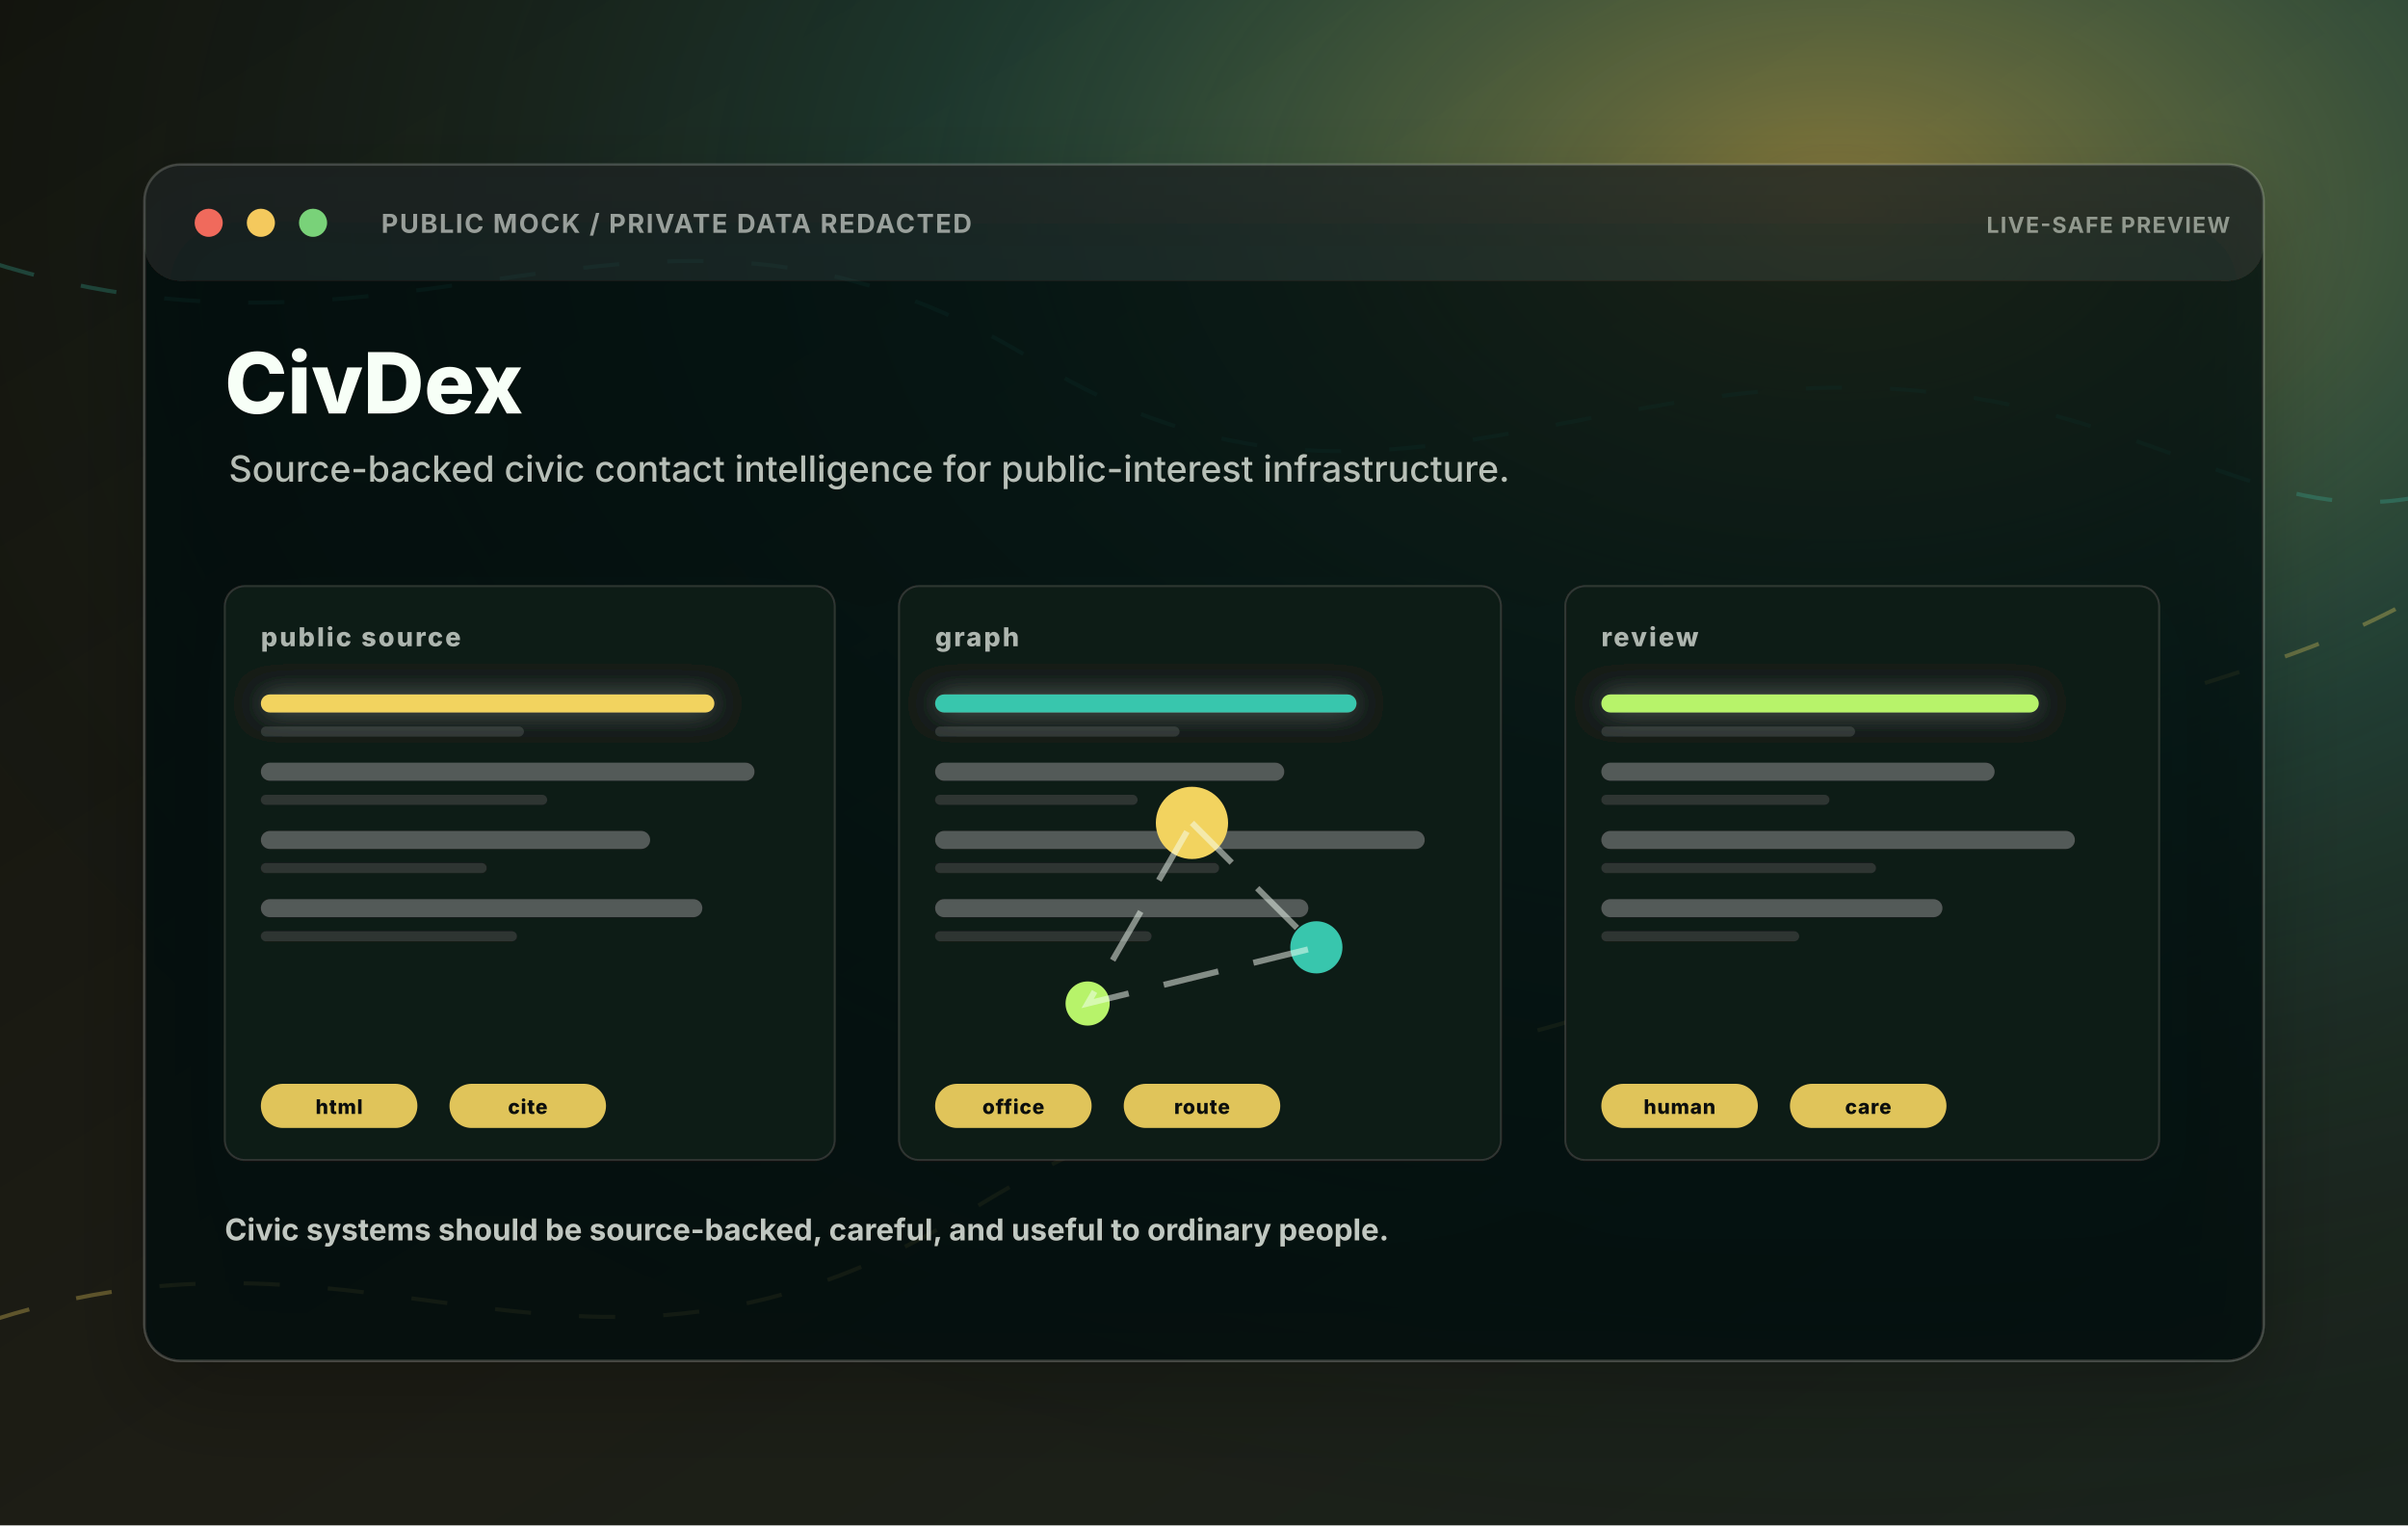
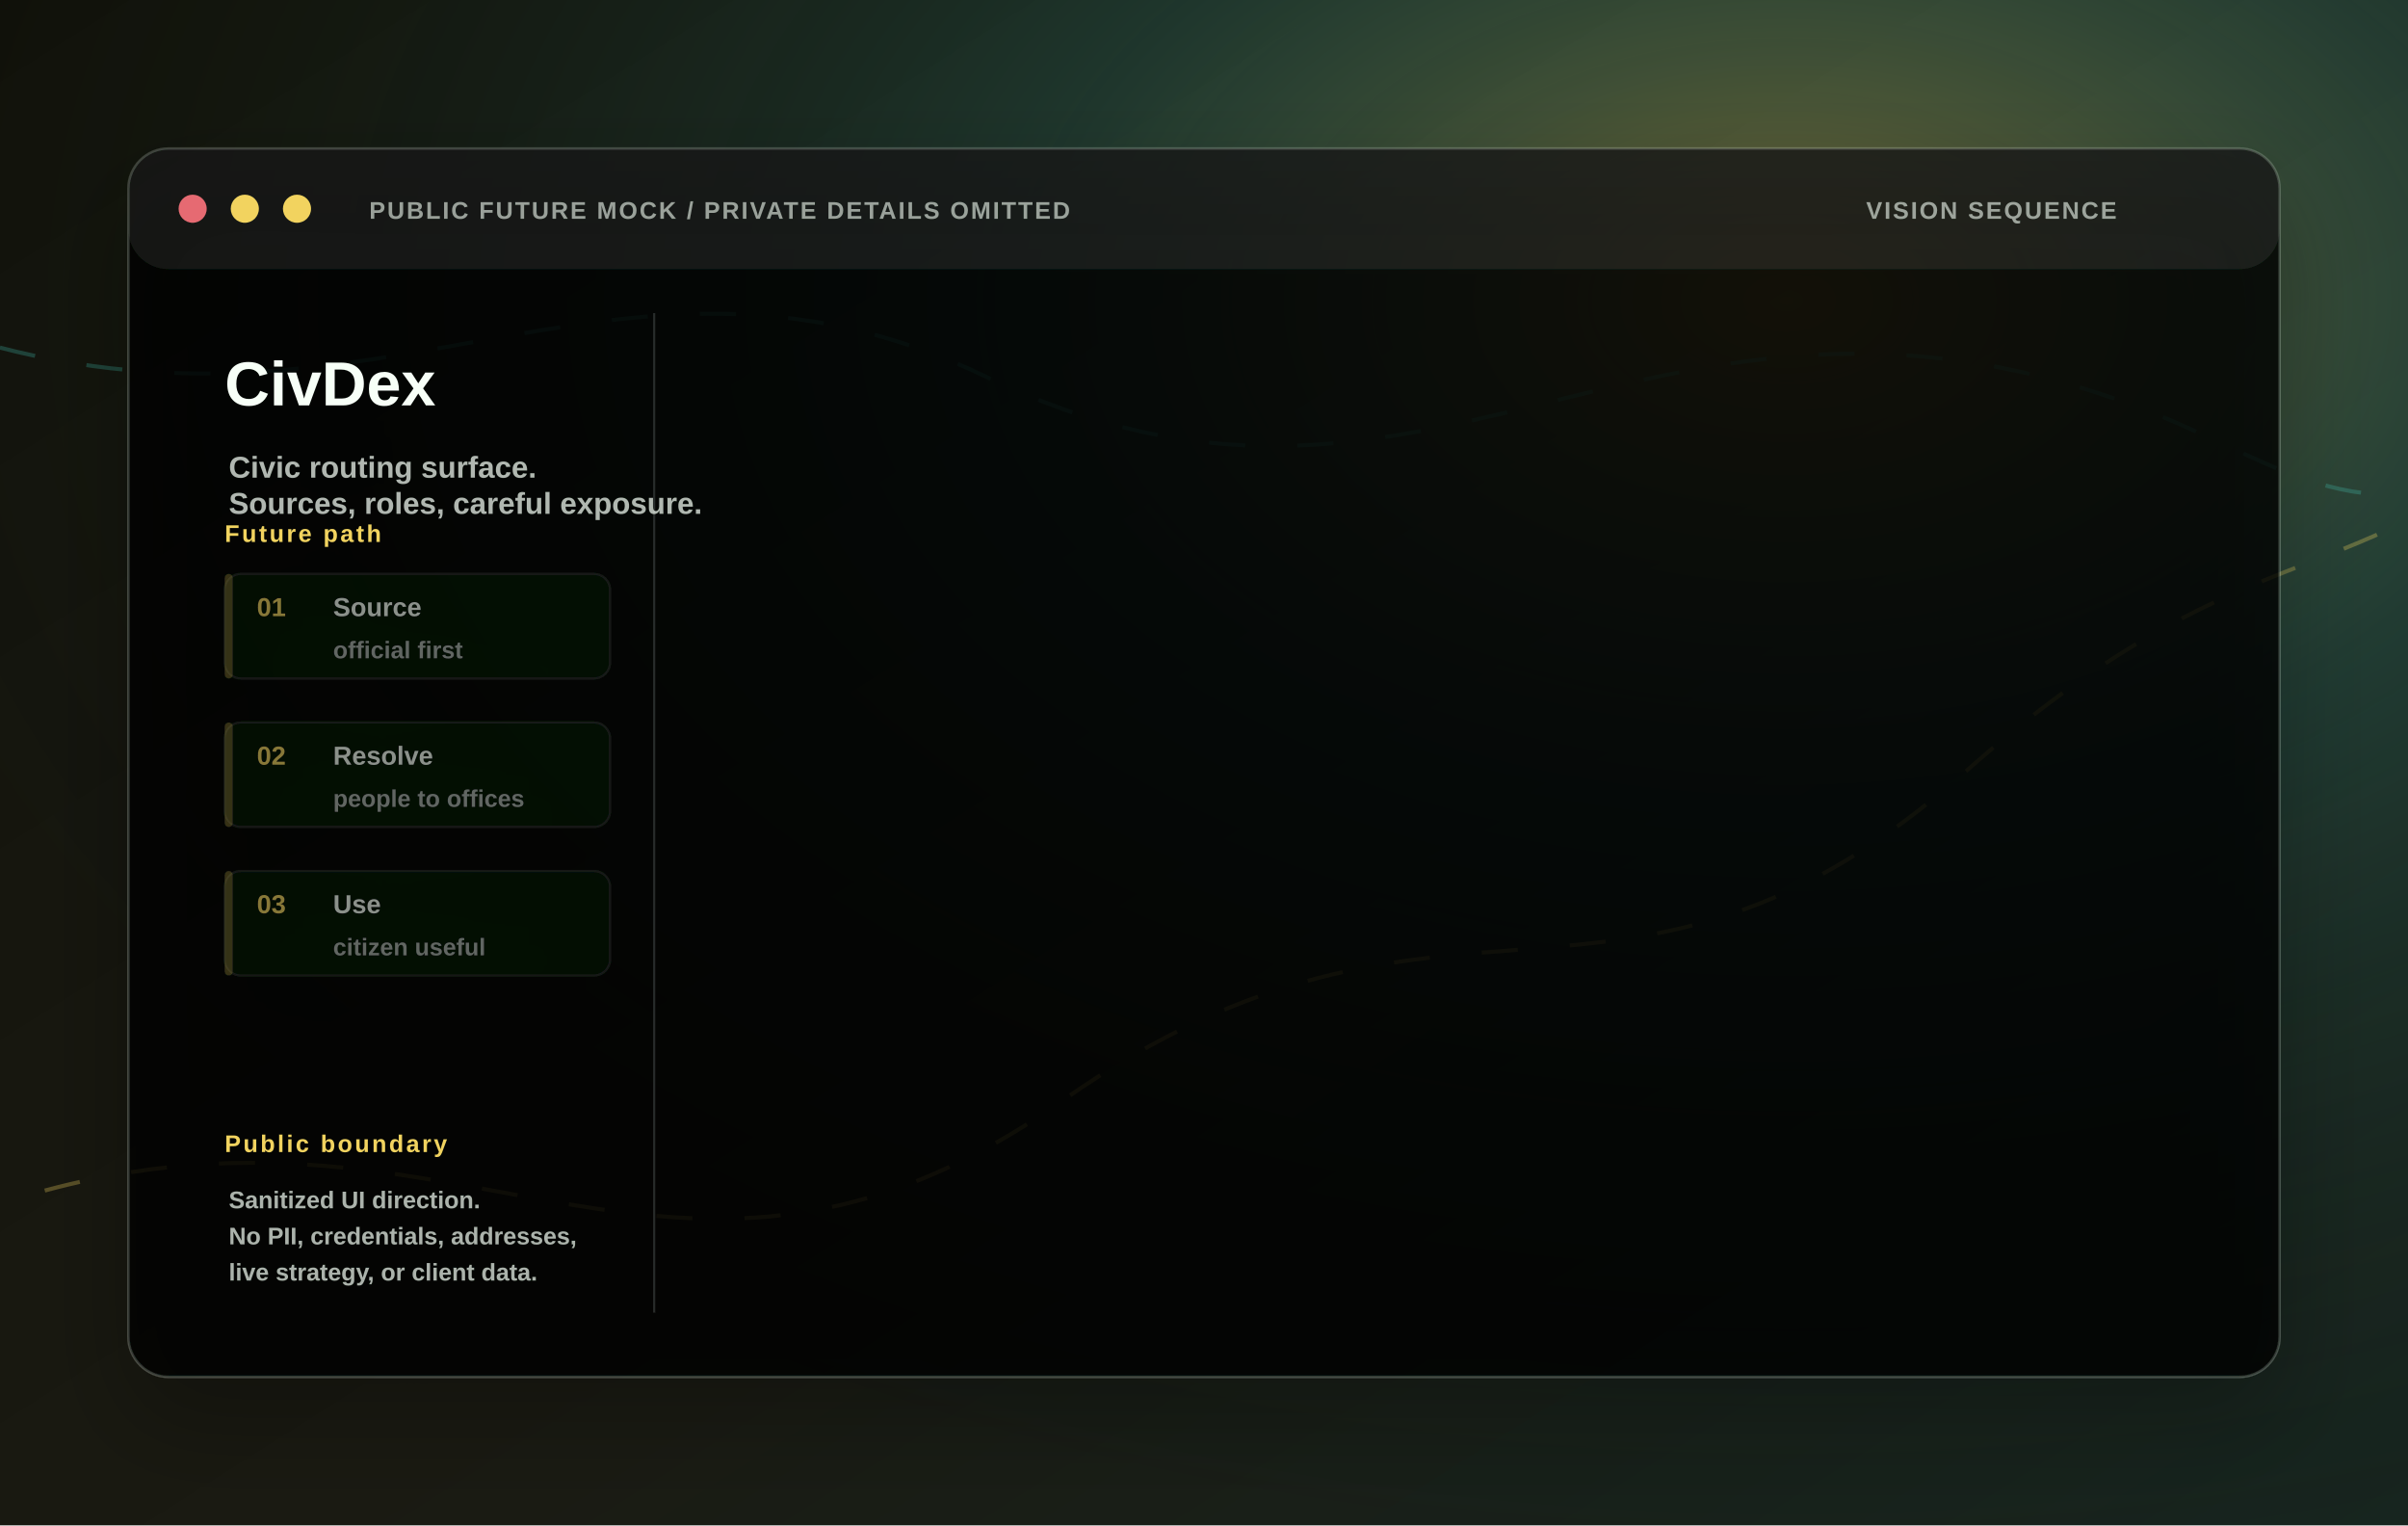
<svg xmlns="http://www.w3.org/2000/svg" width="1200" height="760" viewBox="0 0 1200 760" role="img" aria-labelledby="civdex-title civdex-desc">
  <defs>
    <linearGradient id="civdex-bg" x1="0" x2="1" y1="0" y2="1">
-       <stop offset="0" stop-color="#13130d" />
-       <stop offset=".52" stop-color="#1d1d15" />
-       <stop offset="1" stop-color="#1a241d" />
+       <stop offset="0" stop-color="#111109" />
+       <stop offset=".56" stop-color="#1a1a12" />
+       <stop offset="1" stop-color="#17251f" />
    </linearGradient>
-     <radialGradient id="civdex-glow" cx=".76" cy=".14" r=".9">
-       <stop offset="0" stop-color="#f2d35f" stop-opacity=".5" />
-       <stop offset=".42" stop-color="#39c6ad" stop-opacity=".18" />
+     <radialGradient id="civdex-glow" cx=".74" cy=".2" r=".86">
+       <stop offset="0" stop-color="#f2d35f" stop-opacity=".42" />
+       <stop offset=".38" stop-color="#49d7c6" stop-opacity=".16" />
      <stop offset="1" stop-color="#000" stop-opacity="0" />
    </radialGradient>
    <linearGradient id="civdex-scan" x1="0" x2="1" y1="0" y2="0">
      <stop offset="0" stop-color="#fff" stop-opacity="0" />
-       <stop offset=".48" stop-color="#f2d35f" stop-opacity=".24" />
+       <stop offset=".5" stop-color="#f2d35f" stop-opacity=".2" />
      <stop offset="1" stop-color="#fff" stop-opacity="0" />
    </linearGradient>
-     <clipPath id="civdex-viewport">
-       <rect x="72" y="82" width="1056" height="596" rx="18" />
+     <filter id="civdex-shadow" x="-20%" y="-20%" width="140%" height="140%">
+       <feDropShadow dx="0" dy="22" stdDeviation="24" flood-color="#000" flood-opacity=".34" />
+     </filter>
+     <clipPath id="civdex-clip">
+       <rect x="64" y="74" width="1072" height="612" rx="20" />
    </clipPath>
-     <filter id="civdex-shadow" x="-20%" y="-20%" width="140%" height="140%">
-       <feDropShadow dx="0" dy="18" stdDeviation="22" flood-color="#000" flood-opacity=".32" />
-     </filter>
    <style>
-       .title { font: 800 42px Inter, Arial, sans-serif; fill: #f7fff7; letter-spacing: 0; }
-       .sub { font: 500 18px Inter, Arial, sans-serif; fill: rgba(247,255,247,.72); letter-spacing: 0; }
-       .nav { font: 700 13px Inter, Arial, sans-serif; fill: rgba(247,255,247,.56); letter-spacing: .06em; }
-       .kicker { font: 800 13px Inter, Arial, sans-serif; fill: rgba(247,255,247,.68); letter-spacing: .08em; text-transform: uppercase; }
-       .badge { font: 800 10px Inter, Arial, sans-serif; fill: #07110d; text-anchor: middle; letter-spacing: .04em; }
-       .tiny { font: 700 11px Inter, Arial, sans-serif; fill: rgba(247,255,247,.5); letter-spacing: .06em; }
-       .label { font: 700 15px Inter, Arial, sans-serif; fill: rgba(247,255,247,.76); letter-spacing: 0; }
-       .ambient-path { stroke-dasharray: 18 24; animation: dashFlow 22s linear infinite; }
-       .ambient-path.alt { animation-direction: reverse; animation-duration: 26s; }
-       .status-dot { animation: statusPulse 3.8s ease-in-out infinite; transform-box: fill-box; transform-origin: center; }
-       .status-dot:nth-of-type(2) { animation-delay: -.9s; }
-       .status-dot:nth-of-type(3) { animation-delay: -1.8s; }
-       .mock-panel { animation: panelWake 8.5s ease-in-out infinite; transform-box: fill-box; transform-origin: center; }
-       .mock-panel-1 { animation-delay: -1.4s; }
-       .mock-panel-2 { animation-delay: -2.8s; }
-       .mock-panel-3 { animation-delay: -4.2s; }
-       .data-line { animation: lineAlive 6.8s ease-in-out infinite; transform-box: fill-box; transform-origin: left center; }
-       .data-line-1 { animation-delay: -1.1s; }
-       .data-line-2 { animation-delay: -2.2s; }
-       .data-line-3 { animation-delay: -3.3s; }
-       .shadow-line { animation-name: lineGhost; }
-       .hot-line { filter: drop-shadow(0 0 7px rgba(247,255,247,.34)); }
-       .badge-chip { animation: chipPulse 7.2s ease-in-out infinite; transform-box: fill-box; transform-origin: center; }
-       .badge-chip-1 { animation-delay: -2.4s; }
-       .flow-line { stroke-dasharray: 28 18; animation: dashFlow 8s linear infinite; }
-       .flow-node { animation: statusPulse 3.2s ease-in-out infinite; transform-box: fill-box; transform-origin: center; }
-       .screen-scan { animation: scanPass 9.5s ease-in-out infinite; transform-box: fill-box; transform-origin: center; }
-       @keyframes dashFlow { to { stroke-dashoffset: -240; } }
-       @keyframes statusPulse {
-         0%, 100% { opacity: .72; transform: scale(1); }
-         44% { opacity: 1; transform: scale(1.28); }
-       }
-       @keyframes panelWake {
-         0%, 100% { opacity: .88; transform: translateY(0); }
-         50% { opacity: 1; transform: translateY(-2px); }
-       }
-       @keyframes lineAlive {
-         0%, 100% { opacity: .76; transform: scaleX(.86); }
-         42% { opacity: 1; transform: scaleX(1); }
-         64% { opacity: .86; transform: scaleX(.94); }
-       }
-       @keyframes lineGhost {
-         0%, 100% { opacity: .42; transform: scaleX(.68); }
-         52% { opacity: .82; transform: scaleX(1); }
-       }
-       @keyframes chipPulse {
-         0%, 100% { opacity: .78; transform: translateY(0); }
-         46% { opacity: 1; transform: translateY(-1px); }
+       .title { font: 900 31px Arial, sans-serif; fill: #f7fff7; letter-spacing: 0; }
+       .sub { font: 600 15px Arial, sans-serif; fill: rgba(247,255,247,.7); letter-spacing: 0; }
+       .nav { font: 800 12px Arial, sans-serif; fill: rgba(247,255,247,.58); letter-spacing: .08em; }
+       .rail-label, .slide-step, .card-kicker, .slide-status { font: 900 12px Arial, sans-serif; letter-spacing: .1em; text-transform: uppercase; }
+       .rail-label, .slide-step, .slide-status { fill: #f2d35f; }
+       .rail-copy, .tab-note, .slide-copy, .card-line, .metric-label, .footer-line { font: 600 12px Arial, sans-serif; fill: rgba(247,255,247,.68); letter-spacing: 0; }
+       .tab-index { font: 900 13px Arial, sans-serif; fill: #f2d35f; }
+       .tab-title { font: 900 13px Arial, sans-serif; fill: #f7fff7; letter-spacing: 0; }
+       .slide-title { font: 900 25px Arial, sans-serif; fill: #f7fff7; letter-spacing: 0; }
+       .card-kicker { fill: #49d7c6; }
+       .card-title { font: 900 16px Arial, sans-serif; fill: #f7fff7; letter-spacing: 0; }
+       .node-label { font: 800 11px Arial, sans-serif; fill: rgba(247,255,247,.72); text-anchor: middle; letter-spacing: 0; }
+       .slide { opacity: 0; transform: translateX(18px); animation-duration: 18s; animation-iteration-count: infinite; animation-timing-function: ease-in-out; }
+       .slide-0 { animation-name: showSlide0; }
+       .slide-1 { animation-name: showSlide1; }
+       .slide-2 { animation-name: showSlide2; }
+       .rail-tab { opacity: .54; animation-duration: 18s; animation-iteration-count: infinite; animation-timing-function: ease-in-out; }
+       .rail-tab-0 { animation-name: activeTab0; }
+       .rail-tab-1 { animation-name: activeTab1; }
+       .rail-tab-2 { animation-name: activeTab2; }
+       .tab-signal { opacity: .36; animation-duration: 18s; animation-iteration-count: infinite; }
+       .rail-tab-0 .tab-signal { animation-name: activeTab0; }
+       .rail-tab-1 .tab-signal { animation-name: activeTab1; }
+       .rail-tab-2 .tab-signal { animation-name: activeTab2; }
+       .vision-card { animation: cardLift 5.8s ease-in-out infinite; transform-box: fill-box; transform-origin: center; }
+       .vision-card-1 { animation-delay: -.8s; }
+       .vision-card-2 { animation-delay: -1.6s; }
+       .bar { animation: barPulse 4.6s ease-in-out infinite; transform-box: fill-box; transform-origin: left center; }
+       .bar-1 { animation-delay: -.7s; }
+       .bar-2 { animation-delay: -1.4s; }
+       .route-line { stroke-dasharray: 26 18; animation: routeFlow 7.6s linear infinite; }
+       .route-node { animation: nodePulse 3.4s ease-in-out infinite; transform-box: fill-box; transform-origin: center; }
+       .route-node-1 { animation-delay: -.8s; }
+       .route-node-2 { animation-delay: -1.6s; }
+       .route-node-3 { animation-delay: -2.4s; }
+       .ambient { stroke-dasharray: 18 26; animation: routeFlow 22s linear infinite; }
+       .scan { animation: scanPass 10s ease-in-out infinite; transform-box: fill-box; transform-origin: center; }
+       @keyframes showSlide0 {
+         0%, 27% { opacity: 1; transform: translateX(0); }
+         31%, 100% { opacity: 0; transform: translateX(-18px); }
+       }
+       @keyframes showSlide1 {
+         0%, 30% { opacity: 0; transform: translateX(18px); }
+         34%, 60% { opacity: 1; transform: translateX(0); }
+         64%, 100% { opacity: 0; transform: translateX(-18px); }
+       }
+       @keyframes showSlide2 {
+         0%, 63% { opacity: 0; transform: translateX(18px); }
+         67%, 94% { opacity: 1; transform: translateX(0); }
+         98%, 100% { opacity: 0; transform: translateX(-18px); }
+       }
+       @keyframes activeTab0 {
+         0%, 27% { opacity: 1; }
+         31%, 100% { opacity: .42; }
+       }
+       @keyframes activeTab1 {
+         0%, 30% { opacity: .42; }
+         34%, 60% { opacity: 1; }
+         64%, 100% { opacity: .42; }
+       }
+       @keyframes activeTab2 {
+         0%, 63% { opacity: .42; }
+         67%, 94% { opacity: 1; }
+         98%, 100% { opacity: .42; }
+       }
+       @keyframes cardLift {
+         0%, 100% { transform: translateY(0); opacity: .9; }
+         50% { transform: translateY(-3px); opacity: 1; }
+       }
+       @keyframes barPulse {
+         0%, 100% { transform: scaleX(.78); opacity: .58; }
+         46% { transform: scaleX(1); opacity: .98; }
+       }
+       @keyframes routeFlow { to { stroke-dashoffset: -240; } }
+       @keyframes nodePulse {
+         0%, 100% { transform: scale(1); opacity: .78; }
+         50% { transform: scale(1.24); opacity: 1; }
      }
      @keyframes scanPass {
-         0%, 18% { transform: translateX(-1260px) skewX(-14deg); opacity: 0; }
-         31% { opacity: .82; }
-         52%, 100% { transform: translateX(1260px) skewX(-14deg); opacity: 0; }
+         0%, 14% { transform: translateX(-1240px) skewX(-12deg); opacity: 0; }
+         28% { opacity: .74; }
+         48%, 100% { transform: translateX(1240px) skewX(-12deg); opacity: 0; }
      }
      @media (prefers-reduced-motion: reduce) {
        * { animation: none !important; }
+         .slide { opacity: 0 !important; transform: none !important; }
+         .slide-0 { opacity: 1 !important; }
+         .rail-tab { opacity: .54 !important; }
+         .rail-tab-0 { opacity: 1 !important; }
      }
    </style>
  </defs>
  <rect width="1200" height="760" fill="url(#civdex-bg)" />
  <rect width="1200" height="760" fill="url(#civdex-glow)" />
-   <path class="ambient-path" d="M-80 690 C170 560 266 738 487 601 C661 494 765 562 918 434 C1054 321 1135 360 1260 260" fill="none" stroke="#f2d35f" stroke-width="2" opacity=".32" />
-   <path class="ambient-path alt" d="M-40 118 C199 214 314 56 516 180 C699 292 813 152 1020 206 C1114 231 1161 272 1240 236" fill="none" stroke="#39c6ad" stroke-width="2" opacity=".26" />
+   <path class="ambient" d="M-60 624 C210 496 314 700 530 548 C722 414 808 536 980 384 C1116 264 1172 296 1260 218" fill="none" stroke="#f2d35f" stroke-width="2" opacity=".3" />
+   <path class="ambient" d="M-42 160 C180 242 302 96 492 188 C708 292 818 118 1052 198 C1130 224 1168 270 1250 232" fill="none" stroke="#49d7c6" stroke-width="2" opacity=".24" />
  <g filter="url(#civdex-shadow)">
-     <rect x="72" y="82" width="1056" height="596" rx="18" fill="rgba(4,10,8,.74)" stroke="rgba(255,255,255,.18)" stroke-width="1.2" />
-     <rect x="72" y="82" width="1056" height="58" rx="18" fill="rgba(255,255,255,.08)" />
-     <circle class="status-dot" cx="104" cy="111" r="7" fill="#f06a5b" />
-     <circle class="status-dot" cx="130" cy="111" r="7" fill="#f4c95d" />
-     <circle class="status-dot" cx="156" cy="111" r="7" fill="#79d279" />
-     <text x="190" y="116" class="nav">PUBLIC MOCK / PRIVATE DATA REDACTED</text>
-     <text x="990" y="116" class="tiny">LIVE-SAFE PREVIEW</text>
-     <text x="112" y="206" class="title">CivDex</text>
-     <text x="114" y="240" class="sub">Source-backed civic contact intelligence for public-interest infrastructure.</text>
-     <g class="mock-panel mock-panel-0">
-       <rect x="112" y="292" width="304" height="286" rx="10" fill="#111a17" stroke="rgba(255,255,255,.14)" stroke-width="1" />
-       <text x="130" y="322" class="kicker">public source</text>
-       <rect class="data-line data-line-0 hot-line" x="130" y="346" width="226" height="9" rx="4.5" fill="#f2d35f" />
-       <rect class="data-line shadow-line data-line-0" x="130" y="362" width="131.08" height="5" rx="2.5" fill="rgba(255,255,255,.12)" />
-       <rect class="data-line data-line-1" x="130" y="380" width="246" height="9" rx="4.5" fill="rgba(255,255,255,.28)" />
-       <rect class="data-line shadow-line data-line-1" x="130" y="396" width="142.68" height="5" rx="2.5" fill="rgba(255,255,255,.12)" />
-       <rect class="data-line data-line-2" x="130" y="414" width="194" height="9" rx="4.5" fill="rgba(255,255,255,.28)" />
-       <rect class="data-line shadow-line data-line-2" x="130" y="430" width="112.52" height="5" rx="2.5" fill="rgba(255,255,255,.12)" />
-       <rect class="data-line data-line-3" x="130" y="448" width="220" height="9" rx="4.5" fill="rgba(255,255,255,.28)" />
-       <rect class="data-line shadow-line data-line-3" x="130" y="464" width="127.6" height="5" rx="2.5" fill="rgba(255,255,255,.12)" />
-       <rect class="badge-chip badge-chip-0" x="130" y="540" width="78" height="22" rx="11" fill="#f2d35f" opacity=".92" />
-       <text x="169" y="555" class="badge">html</text>
-       <rect class="badge-chip badge-chip-1" x="224" y="540" width="78" height="22" rx="11" fill="#f2d35f" opacity=".92" />
-       <text x="263" y="555" class="badge">cite</text>
-     </g>
-     <g class="mock-panel mock-panel-1">
-       <rect x="448" y="292" width="300" height="286" rx="10" fill="#111a17" stroke="rgba(255,255,255,.14)" stroke-width="1" />
-       <text x="466" y="322" class="kicker">graph</text>
-       <rect class="data-line data-line-0 hot-line" x="466" y="346" width="210" height="9" rx="4.5" fill="#39c6ad" />
-       <rect class="data-line shadow-line data-line-0" x="466" y="362" width="121.8" height="5" rx="2.5" fill="rgba(255,255,255,.12)" />
-       <rect class="data-line data-line-1" x="466" y="380" width="174" height="9" rx="4.5" fill="rgba(255,255,255,.28)" />
-       <rect class="data-line shadow-line data-line-1" x="466" y="396" width="100.92" height="5" rx="2.5" fill="rgba(255,255,255,.12)" />
-       <rect class="data-line data-line-2" x="466" y="414" width="244" height="9" rx="4.5" fill="rgba(255,255,255,.28)" />
-       <rect class="data-line shadow-line data-line-2" x="466" y="430" width="141.52" height="5" rx="2.5" fill="rgba(255,255,255,.12)" />
-       <rect class="data-line data-line-3" x="466" y="448" width="186" height="9" rx="4.5" fill="rgba(255,255,255,.28)" />
-       <rect class="data-line shadow-line data-line-3" x="466" y="464" width="107.88" height="5" rx="2.5" fill="rgba(255,255,255,.12)" />
-       <rect class="badge-chip badge-chip-0" x="466" y="540" width="78" height="22" rx="11" fill="#f2d35f" opacity=".92" />
-       <text x="505" y="555" class="badge">office</text>
-       <rect class="badge-chip badge-chip-1" x="560" y="540" width="78" height="22" rx="11" fill="#f2d35f" opacity=".92" />
-       <text x="599" y="555" class="badge">route</text>
-     </g>
-     <g class="mock-panel mock-panel-2">
-       <rect x="780" y="292" width="296" height="286" rx="10" fill="#111a17" stroke="rgba(255,255,255,.14)" stroke-width="1" />
-       <text x="798" y="322" class="kicker">review</text>
-       <rect class="data-line data-line-0 hot-line" x="798" y="346" width="218" height="9" rx="4.5" fill="#b7f36b" />
-       <rect class="data-line shadow-line data-line-0" x="798" y="362" width="126.44" height="5" rx="2.5" fill="rgba(255,255,255,.12)" />
-       <rect class="data-line data-line-1" x="798" y="380" width="196" height="9" rx="4.5" fill="rgba(255,255,255,.28)" />
-       <rect class="data-line shadow-line data-line-1" x="798" y="396" width="113.68" height="5" rx="2.5" fill="rgba(255,255,255,.12)" />
-       <rect class="data-line data-line-2" x="798" y="414" width="236" height="9" rx="4.5" fill="rgba(255,255,255,.28)" />
-       <rect class="data-line shadow-line data-line-2" x="798" y="430" width="136.88" height="5" rx="2.5" fill="rgba(255,255,255,.12)" />
-       <rect class="data-line data-line-3" x="798" y="448" width="170" height="9" rx="4.5" fill="rgba(255,255,255,.28)" />
-       <rect class="data-line shadow-line data-line-3" x="798" y="464" width="98.6" height="5" rx="2.5" fill="rgba(255,255,255,.12)" />
-       <rect class="badge-chip badge-chip-0" x="798" y="540" width="78" height="22" rx="11" fill="#f2d35f" opacity=".92" />
-       <text x="837" y="555" class="badge">human</text>
-       <rect class="badge-chip badge-chip-1" x="892" y="540" width="78" height="22" rx="11" fill="#f2d35f" opacity=".92" />
-       <text x="931" y="555" class="badge">care</text>
-     </g>
-     <circle class="flow-node" cx="594" cy="410" r="18" fill="#f2d35f" />
-     <circle class="flow-node" cx="656" cy="472" r="13" fill="#39c6ad" />
-     <circle class="flow-node" cx="542" cy="500" r="11" fill="#b7f36b" />
-     <path class="flow-line" d="M594 410 L656 472 L542 500 Z" fill="none" stroke="rgba(247,255,247,.5)" stroke-width="3" />
-     <text x="112" y="618" class="label">Civic systems should be source-backed, careful, and useful to ordinary people.</text>
-     <g clip-path="url(#civdex-viewport)" pointer-events="none">
-       <rect class="screen-scan" x="-140" y="82" width="180" height="596" fill="url(#civdex-scan)" opacity=".72" />
+     <rect x="64" y="74" width="1072" height="612" rx="20" fill="rgba(3,7,5,.78)" stroke="rgba(247,255,247,.18)" stroke-width="1.2" />
+     <rect x="64" y="74" width="1072" height="60" rx="20" fill="rgba(247,255,247,.07)" />
+     <circle cx="96" cy="104" r="7" fill="#e66a72" />
+     <circle cx="122" cy="104" r="7" fill="#f2d35f" />
+     <circle cx="148" cy="104" r="7" fill="#f2d35f" />
+     <text x="184" y="109" class="nav">PUBLIC FUTURE MOCK / PRIVATE DETAILS OMITTED</text>
+     <text x="930" y="109" class="nav">VISION SEQUENCE</text>
+     <line x1="326" y1="156" x2="326" y2="654" stroke="rgba(247,255,247,.14)" stroke-width="1" />
+     <text x="112" y="202" class="title">CivDex</text>
+     <text x="114" y="238" class="sub">Civic routing surface.</text>
+     <text x="114" y="256" class="sub">Sources, roles, careful exposure.</text>
+     <text x="112" y="270" class="rail-label">Future path</text>
+     <g class="rail-tab rail-tab-0">
+       <rect x="112" y="286" width="192" height="52" rx="8" fill="rgba(3,8,6,.5)" stroke="rgba(247,255,247,.14)" />
+       <rect class="tab-signal" x="112" y="286" width="4" height="52" rx="2" fill="#f2d35f" />
+       <text x="128" y="307" class="tab-index">01</text>
+       <text x="166" y="307" class="tab-title">Source</text>
+       <text x="166" y="328" class="tab-note">official first</text>
+     </g>
+     <g class="rail-tab rail-tab-1">
+       <rect x="112" y="360" width="192" height="52" rx="8" fill="rgba(3,8,6,.5)" stroke="rgba(247,255,247,.14)" />
+       <rect class="tab-signal" x="112" y="360" width="4" height="52" rx="2" fill="#f2d35f" />
+       <text x="128" y="381" class="tab-index">02</text>
+       <text x="166" y="381" class="tab-title">Resolve</text>
+       <text x="166" y="402" class="tab-note">people to offices</text>
+     </g>
+     <g class="rail-tab rail-tab-2">
+       <rect x="112" y="434" width="192" height="52" rx="8" fill="rgba(3,8,6,.5)" stroke="rgba(247,255,247,.14)" />
+       <rect class="tab-signal" x="112" y="434" width="4" height="52" rx="2" fill="#f2d35f" />
+       <text x="128" y="455" class="tab-index">03</text>
+       <text x="166" y="455" class="tab-title">Use</text>
+       <text x="166" y="476" class="tab-note">citizen useful</text>
+     </g>
+     <text x="112" y="574" class="rail-label">Public boundary</text>
+     <text x="114" y="602" class="rail-copy">Sanitized UI direction.</text>
+     <text x="114" y="620" class="rail-copy">No PII, credentials, addresses,</text>
+     <text x="114" y="638" class="rail-copy">live strategy, or client data.</text>
+     <g class="slide slide-0">
+       <text x="376" y="216" class="slide-step">01 / Source</text>
+       <text x="376" y="254" class="slide-title">Civic data starts with cited public sources.</text>
+       <text x="378" y="282" class="slide-copy">The future view favors official pages, meeting records, notices, and clear freshness.</text>
+       <text x="974" y="224" class="slide-status">CITED SOURCE</text>
+       <g class="vision-card vision-card-0">
+         <rect x="376" y="304" width="216" height="176" rx="12" fill="rgba(3,8,6,.64)" stroke="rgba(247,255,247,.16)" stroke-width="1" />
+         <rect x="376" y="304" width="216" height="34" rx="12" fill="rgba(247,255,247,.06)" />
+         <text x="392" y="327" class="card-kicker">crawl</text>
+         <text x="392" y="366" class="card-title">Official pages</text>
+         <text x="392" y="390" class="card-line">City, county, agency,</text>
+         <text x="392" y="409" class="card-line">and board records.</text>
+         <text x="392" y="411" class="metric-label">Ready</text>
+         <rect class="bar bar-0" x="392" y="420" width="200" height="8" rx="4" fill="#f2d35f" opacity=".92" />
+         <rect x="392" y="433" width="104" height="4" rx="2" fill="rgba(247,255,247,.14)" />
+         <text x="392" y="442" class="metric-label">Trace</text>
+         <rect class="bar bar-1" x="392" y="451" width="158" height="8" rx="4" fill="#49d7c6" opacity=".58" />
+         <rect x="392" y="464" width="82" height="4" rx="2" fill="rgba(247,255,247,.14)" />
+       </g>
+       <g class="vision-card vision-card-1">
+         <rect x="622" y="304" width="216" height="176" rx="12" fill="rgba(3,8,6,.64)" stroke="rgba(247,255,247,.16)" stroke-width="1" />
+         <rect x="622" y="304" width="216" height="34" rx="12" fill="rgba(247,255,247,.06)" />
+         <text x="638" y="327" class="card-kicker">meeting</text>
+         <text x="638" y="366" class="card-title">Public context</text>
+         <text x="638" y="390" class="card-line">Agendas, minutes,</text>
+         <text x="638" y="409" class="card-line">notices, packets.</text>
+         <text x="638" y="411" class="metric-label">Source</text>
+         <rect class="bar bar-0" x="638" y="420" width="174" height="8" rx="4" fill="#f2d35f" opacity=".92" />
+         <rect x="638" y="433" width="90" height="4" rx="2" fill="rgba(247,255,247,.14)" />
+         <text x="638" y="442" class="metric-label">Risk</text>
+         <rect class="bar bar-1" x="638" y="451" width="144" height="8" rx="4" fill="#49d7c6" opacity=".58" />
+         <rect x="638" y="464" width="75" height="4" rx="2" fill="rgba(247,255,247,.14)" />
+       </g>
+       <g class="vision-card vision-card-2">
+         <rect x="868" y="304" width="216" height="176" rx="12" fill="rgba(3,8,6,.64)" stroke="rgba(247,255,247,.16)" stroke-width="1" />
+         <rect x="868" y="304" width="216" height="34" rx="12" fill="rgba(247,255,247,.06)" />
+         <text x="884" y="327" class="card-kicker">freshness</text>
+         <text x="884" y="366" class="card-title">Date checks</text>
+         <text x="884" y="390" class="card-line">What changed and</text>
+         <text x="884" y="409" class="card-line">when it changed.</text>
+         <text x="884" y="411" class="metric-label">Signal</text>
+         <rect class="bar bar-0" x="884" y="420" width="150" height="8" rx="4" fill="#f2d35f" opacity=".92" />
+         <rect x="884" y="433" width="78" height="4" rx="2" fill="rgba(247,255,247,.14)" />
+         <text x="884" y="442" class="metric-label">Review</text>
+         <rect class="bar bar-1" x="884" y="451" width="186" height="8" rx="4" fill="#49d7c6" opacity=".58" />
+         <rect x="884" y="464" width="97" height="4" rx="2" fill="rgba(247,255,247,.14)" />
+       </g>
+       <g class="route-diagram">
+         <path class="route-line" d="M420 570 C500 532 564 624 598 586 S742 548 776 570 S920 618 954 586" fill="none" stroke="#f2d35f" stroke-width="4" stroke-linecap="round" />
+         <circle class="route-node route-node-0" cx="420" cy="570" r="13" fill="#f2d35f" />
+         <text x="420" y="604" class="node-label">page</text>
+         <circle class="route-node route-node-1" cx="598" cy="586" r="9" fill="#49d7c6" />
+         <text x="598" y="620" class="node-label">record</text>
+         <circle class="route-node route-node-2" cx="776" cy="570" r="9" fill="#f2d35f" />
+         <text x="776" y="604" class="node-label">date</text>
+         <circle class="route-node route-node-3" cx="954" cy="586" r="9" fill="#49d7c6" />
+         <text x="954" y="620" class="node-label">scope</text>
+         <text x="376" y="666" class="footer-line">Source links, dates, and jurisdiction boundaries matter more than volume.</text>
+       </g>
+     </g>
+     <g class="slide slide-1">
+       <text x="376" y="216" class="slide-step">02 / Resolve</text>
+       <text x="376" y="254" class="slide-title">Entity resolution must be careful, not creepy.</text>
+       <text x="378" y="282" class="slide-copy">The future product resolves offices, roles, districts, and routing without reckless exposure.</text>
+       <text x="974" y="224" class="slide-status">CARE LAYER</text>
+       <g class="vision-card vision-card-0">
+         <rect x="376" y="304" width="216" height="176" rx="12" fill="rgba(3,8,6,.64)" stroke="rgba(247,255,247,.16)" stroke-width="1" />
+         <rect x="376" y="304" width="216" height="34" rx="12" fill="rgba(247,255,247,.06)" />
+         <text x="392" y="327" class="card-kicker">offices</text>
+         <text x="392" y="366" class="card-title">Role graph</text>
+         <text x="392" y="390" class="card-line">Office, term, scope,</text>
+         <text x="392" y="409" class="card-line">and public channel.</text>
+         <text x="392" y="411" class="metric-label">Signal</text>
+         <rect class="bar bar-0" x="392" y="420" width="150" height="8" rx="4" fill="#f2d35f" opacity=".92" />
+         <rect x="392" y="433" width="78" height="4" rx="2" fill="rgba(247,255,247,.14)" />
+         <text x="392" y="442" class="metric-label">Review</text>
+         <rect class="bar bar-1" x="392" y="451" width="186" height="8" rx="4" fill="#49d7c6" opacity=".58" />
+         <rect x="392" y="464" width="97" height="4" rx="2" fill="rgba(247,255,247,.14)" />
+       </g>
+       <g class="vision-card vision-card-1">
+         <rect x="622" y="304" width="216" height="176" rx="12" fill="rgba(3,8,6,.64)" stroke="rgba(247,255,247,.16)" stroke-width="1" />
+         <rect x="622" y="304" width="216" height="34" rx="12" fill="rgba(247,255,247,.06)" />
+         <text x="638" y="327" class="card-kicker">routing</text>
+         <text x="638" y="366" class="card-title">Jurisdiction path</text>
+         <text x="638" y="390" class="card-line">Which office is</text>
+         <text x="638" y="409" class="card-line">actually responsible.</text>
+         <text x="638" y="411" class="metric-label">Ready</text>
+         <rect class="bar bar-0" x="638" y="420" width="200" height="8" rx="4" fill="#f2d35f" opacity=".92" />
+         <rect x="638" y="433" width="104" height="4" rx="2" fill="rgba(247,255,247,.14)" />
+         <text x="638" y="442" class="metric-label">Trace</text>
+         <rect class="bar bar-1" x="638" y="451" width="158" height="8" rx="4" fill="#49d7c6" opacity=".58" />
+         <rect x="638" y="464" width="82" height="4" rx="2" fill="rgba(247,255,247,.14)" />
+       </g>
+       <g class="vision-card vision-card-2">
+         <rect x="868" y="304" width="216" height="176" rx="12" fill="rgba(3,8,6,.64)" stroke="rgba(247,255,247,.16)" stroke-width="1" />
+         <rect x="868" y="304" width="216" height="34" rx="12" fill="rgba(247,255,247,.06)" />
+         <text x="884" y="327" class="card-kicker">privacy</text>
+         <text x="884" y="366" class="card-title">Exposure rules</text>
+         <text x="884" y="390" class="card-line">Suppress sensitive</text>
+         <text x="884" y="409" class="card-line">or risky detail.</text>
+         <text x="884" y="411" class="metric-label">Source</text>
+         <rect class="bar bar-0" x="884" y="420" width="174" height="8" rx="4" fill="#f2d35f" opacity=".92" />
+         <rect x="884" y="433" width="90" height="4" rx="2" fill="rgba(247,255,247,.14)" />
+         <text x="884" y="442" class="metric-label">Risk</text>
+         <rect class="bar bar-1" x="884" y="451" width="144" height="8" rx="4" fill="#49d7c6" opacity=".58" />
+         <rect x="884" y="464" width="75" height="4" rx="2" fill="rgba(247,255,247,.14)" />
+       </g>
+       <g class="route-diagram">
+         <path class="route-line" d="M420 570 C500 532 564 624 598 586 S742 548 776 570 S920 618 954 586" fill="none" stroke="#f2d35f" stroke-width="4" stroke-linecap="round" />
+         <circle class="route-node route-node-0" cx="420" cy="570" r="9" fill="#f2d35f" />
+         <text x="420" y="604" class="node-label">office</text>
+         <circle class="route-node route-node-1" cx="598" cy="586" r="13" fill="#f2d35f" />
+         <text x="598" y="620" class="node-label">role</text>
+         <circle class="route-node route-node-2" cx="776" cy="570" r="9" fill="#f2d35f" />
+         <text x="776" y="604" class="node-label">district</text>
+         <circle class="route-node route-node-3" cx="954" cy="586" r="9" fill="#49d7c6" />
+         <text x="954" y="620" class="node-label">route</text>
+         <text x="376" y="666" class="footer-line">The line between navigation and targeting needs to stay visible.</text>
+       </g>
+     </g>
+     <g class="slide slide-2">
+       <text x="376" y="216" class="slide-step">03 / Use</text>
+       <text x="376" y="254" class="slide-title">The output should help ordinary people act.</text>
+       <text x="378" y="282" class="slide-copy">Future CivDex turns public records into understandable paths, not raw dumps.</text>
+       <text x="974" y="224" class="slide-status">PUBLIC GOOD</text>
+       <g class="vision-card vision-card-0">
+         <rect x="376" y="304" width="216" height="176" rx="12" fill="rgba(3,8,6,.64)" stroke="rgba(247,255,247,.16)" stroke-width="1" />
+         <rect x="376" y="304" width="216" height="34" rx="12" fill="rgba(247,255,247,.06)" />
+         <text x="392" y="327" class="card-kicker">citizen path</text>
+         <text x="392" y="366" class="card-title">Who to contact</text>
+         <text x="392" y="390" class="card-line">Plain-language route</text>
+         <text x="392" y="409" class="card-line">with source citations.</text>
+         <text x="392" y="411" class="metric-label">Source</text>
+         <rect class="bar bar-0" x="392" y="420" width="174" height="8" rx="4" fill="#f2d35f" opacity=".92" />
+         <rect x="392" y="433" width="90" height="4" rx="2" fill="rgba(247,255,247,.14)" />
+         <text x="392" y="442" class="metric-label">Risk</text>
+         <rect class="bar bar-1" x="392" y="451" width="144" height="8" rx="4" fill="#49d7c6" opacity=".58" />
+         <rect x="392" y="464" width="75" height="4" rx="2" fill="rgba(247,255,247,.14)" />
+       </g>
+       <g class="vision-card vision-card-1">
+         <rect x="622" y="304" width="216" height="176" rx="12" fill="rgba(3,8,6,.64)" stroke="rgba(247,255,247,.16)" stroke-width="1" />
+         <rect x="622" y="304" width="216" height="34" rx="12" fill="rgba(247,255,247,.06)" />
+         <text x="638" y="327" class="card-kicker">issue map</text>
+         <text x="638" y="366" class="card-title">What to ask</text>
+         <text x="638" y="390" class="card-line">Known responsibilities</text>
+         <text x="638" y="409" class="card-line">and open questions.</text>
+         <text x="638" y="411" class="metric-label">Signal</text>
+         <rect class="bar bar-0" x="638" y="420" width="150" height="8" rx="4" fill="#f2d35f" opacity=".92" />
+         <rect x="638" y="433" width="78" height="4" rx="2" fill="rgba(247,255,247,.14)" />
+         <text x="638" y="442" class="metric-label">Review</text>
+         <rect class="bar bar-1" x="638" y="451" width="186" height="8" rx="4" fill="#49d7c6" opacity=".58" />
+         <rect x="638" y="464" width="97" height="4" rx="2" fill="rgba(247,255,247,.14)" />
+       </g>
+       <g class="vision-card vision-card-2">
+         <rect x="868" y="304" width="216" height="176" rx="12" fill="rgba(3,8,6,.64)" stroke="rgba(247,255,247,.16)" stroke-width="1" />
+         <rect x="868" y="304" width="216" height="34" rx="12" fill="rgba(247,255,247,.06)" />
+         <text x="884" y="327" class="card-kicker">followup</text>
+         <text x="884" y="366" class="card-title">Track response</text>
+         <text x="884" y="390" class="card-line">Dates, outcomes,</text>
+         <text x="884" y="409" class="card-line">and next steps.</text>
+         <text x="884" y="411" class="metric-label">Ready</text>
+         <rect class="bar bar-0" x="884" y="420" width="200" height="8" rx="4" fill="#f2d35f" opacity=".92" />
+         <rect x="884" y="433" width="104" height="4" rx="2" fill="rgba(247,255,247,.14)" />
+         <text x="884" y="442" class="metric-label">Trace</text>
+         <rect class="bar bar-1" x="884" y="451" width="158" height="8" rx="4" fill="#49d7c6" opacity=".58" />
+         <rect x="884" y="464" width="82" height="4" rx="2" fill="rgba(247,255,247,.14)" />
+       </g>
+       <g class="route-diagram">
+         <path class="route-line" d="M420 570 C500 532 564 624 598 586 S742 548 776 570 S920 618 954 586" fill="none" stroke="#f2d35f" stroke-width="4" stroke-linecap="round" />
+         <circle class="route-node route-node-0" cx="420" cy="570" r="9" fill="#f2d35f" />
+         <text x="420" y="604" class="node-label">question</text>
+         <circle class="route-node route-node-1" cx="598" cy="586" r="9" fill="#49d7c6" />
+         <text x="598" y="620" class="node-label">office</text>
+         <circle class="route-node route-node-2" cx="776" cy="570" r="13" fill="#f2d35f" />
+         <text x="776" y="604" class="node-label">message</text>
+         <circle class="route-node route-node-3" cx="954" cy="586" r="9" fill="#49d7c6" />
+         <text x="954" y="620" class="node-label">followup</text>
+         <text x="376" y="666" class="footer-line">A useful civic layer should be source-backed, humble, and hard to abuse.</text>
+       </g>
+     </g>
+     <g clip-path="url(#civdex-clip)" pointer-events="none">
+       <rect class="scan" x="-150" y="74" width="176" height="612" fill="url(#civdex-scan)" opacity=".7" />
    </g>
  </g>
</svg>
